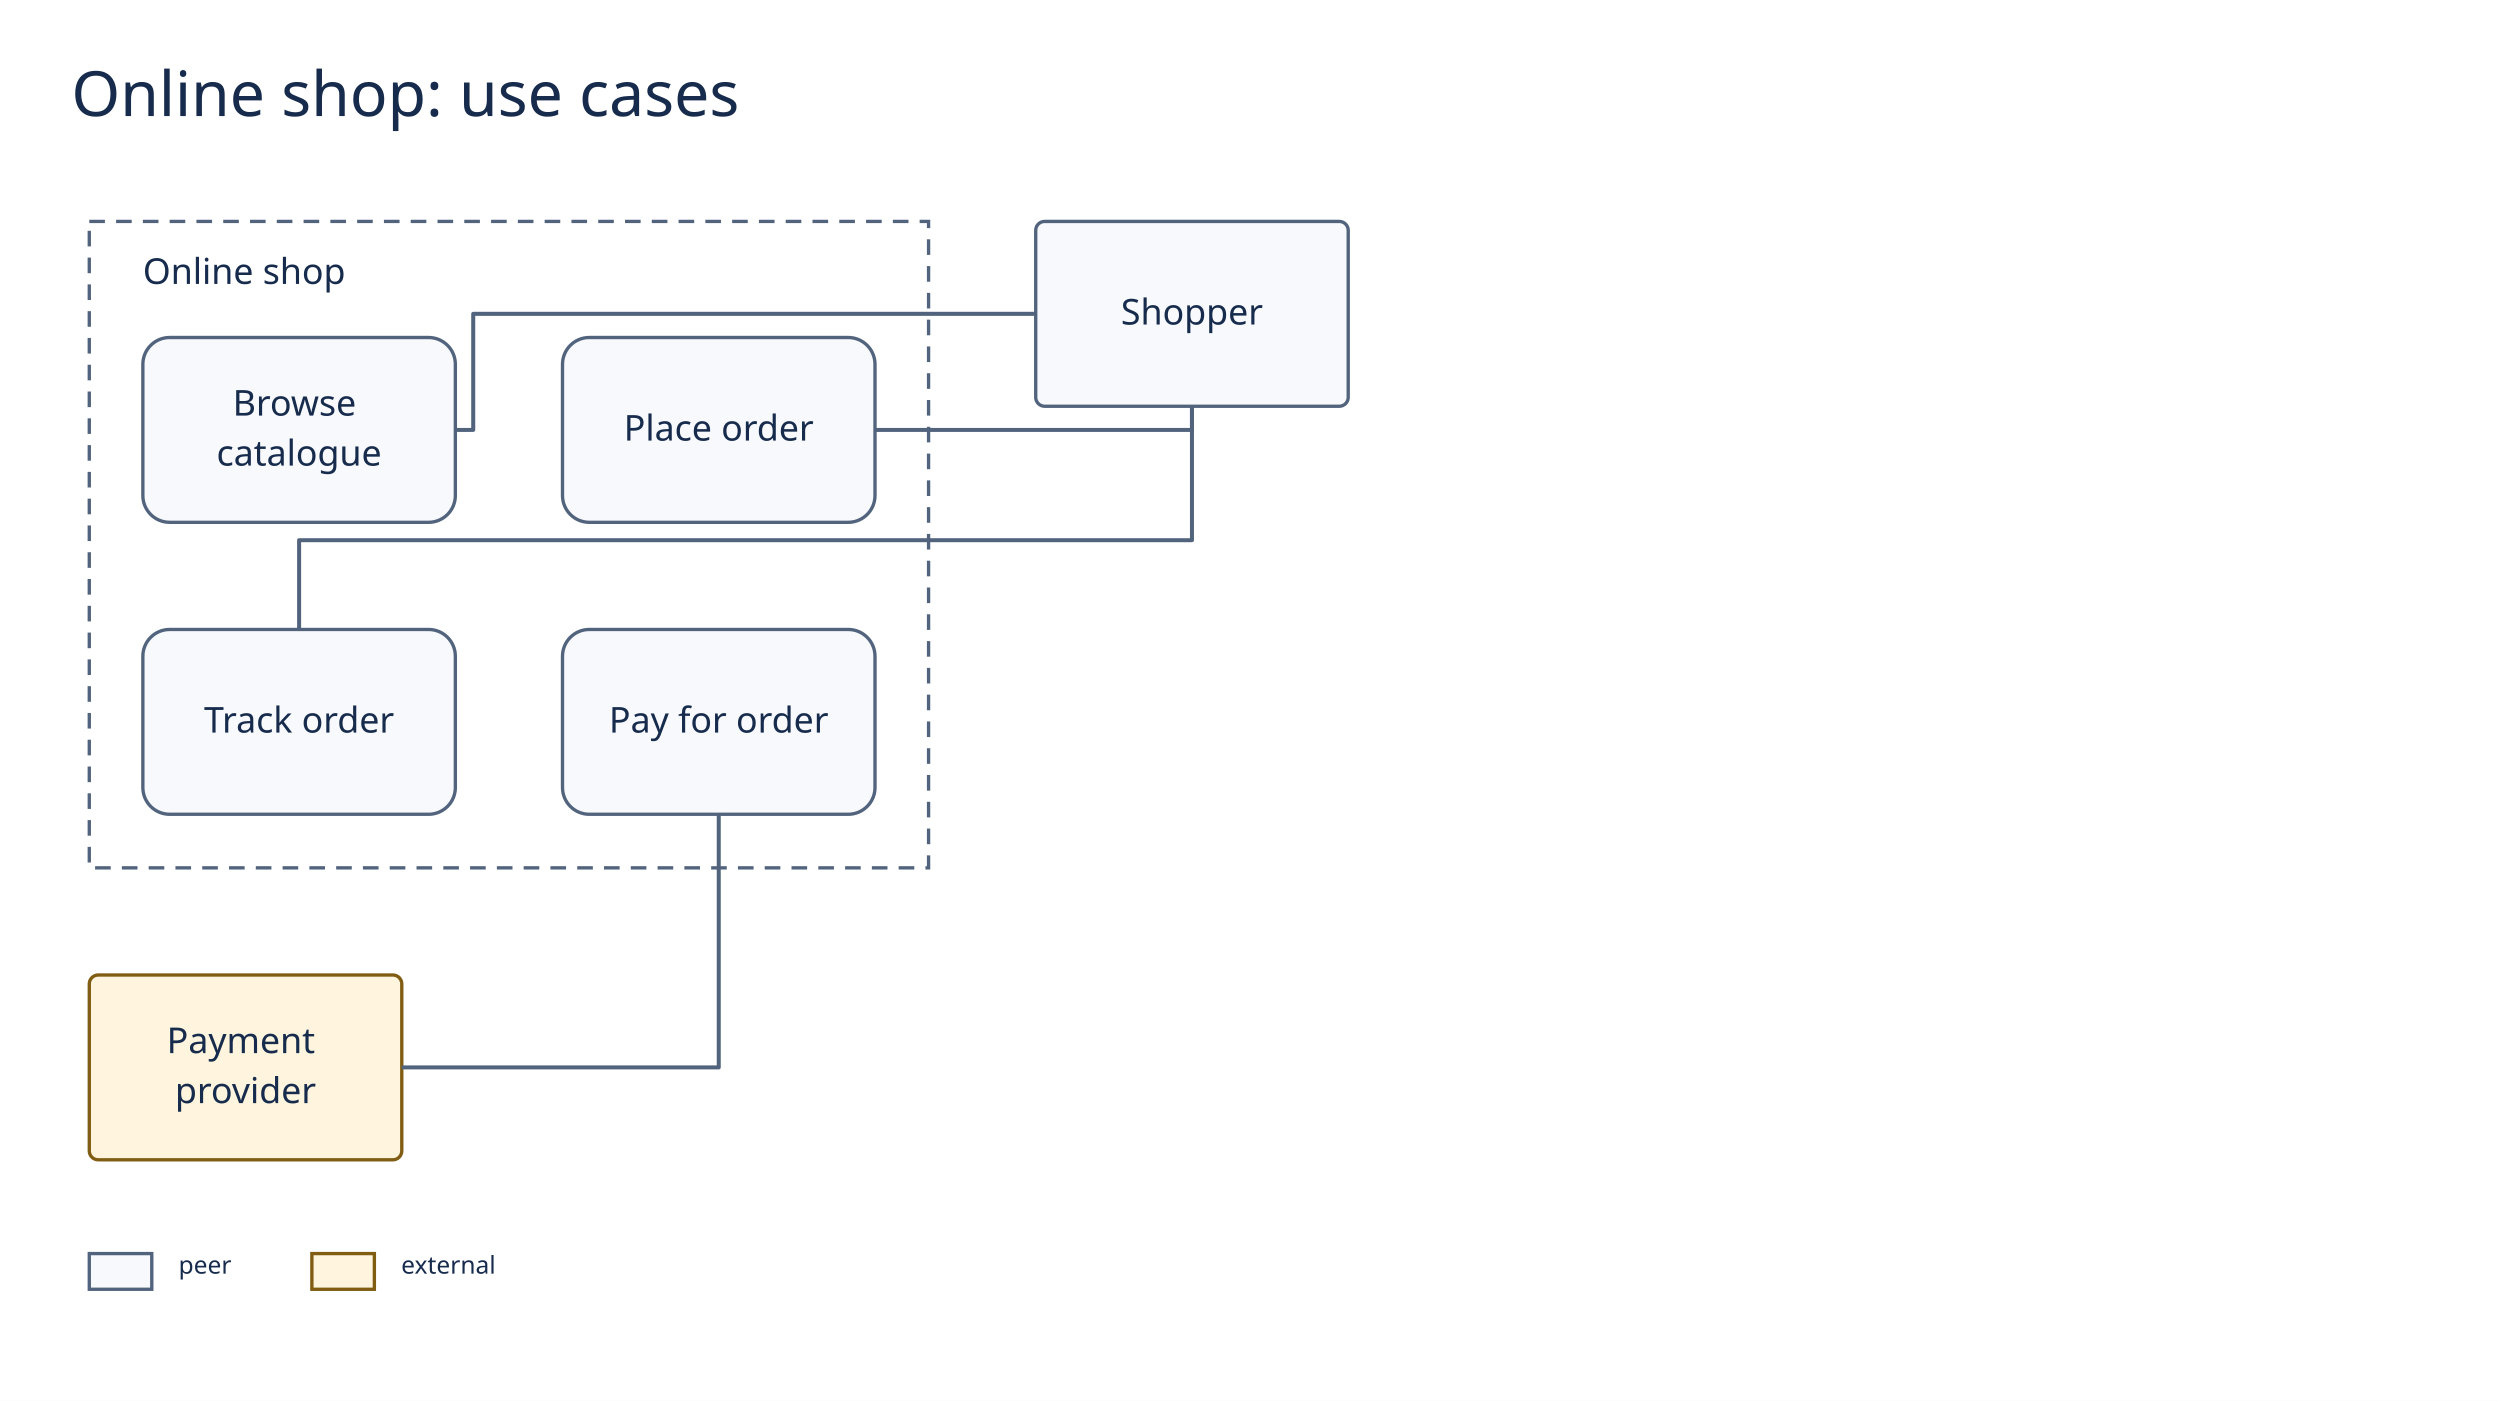
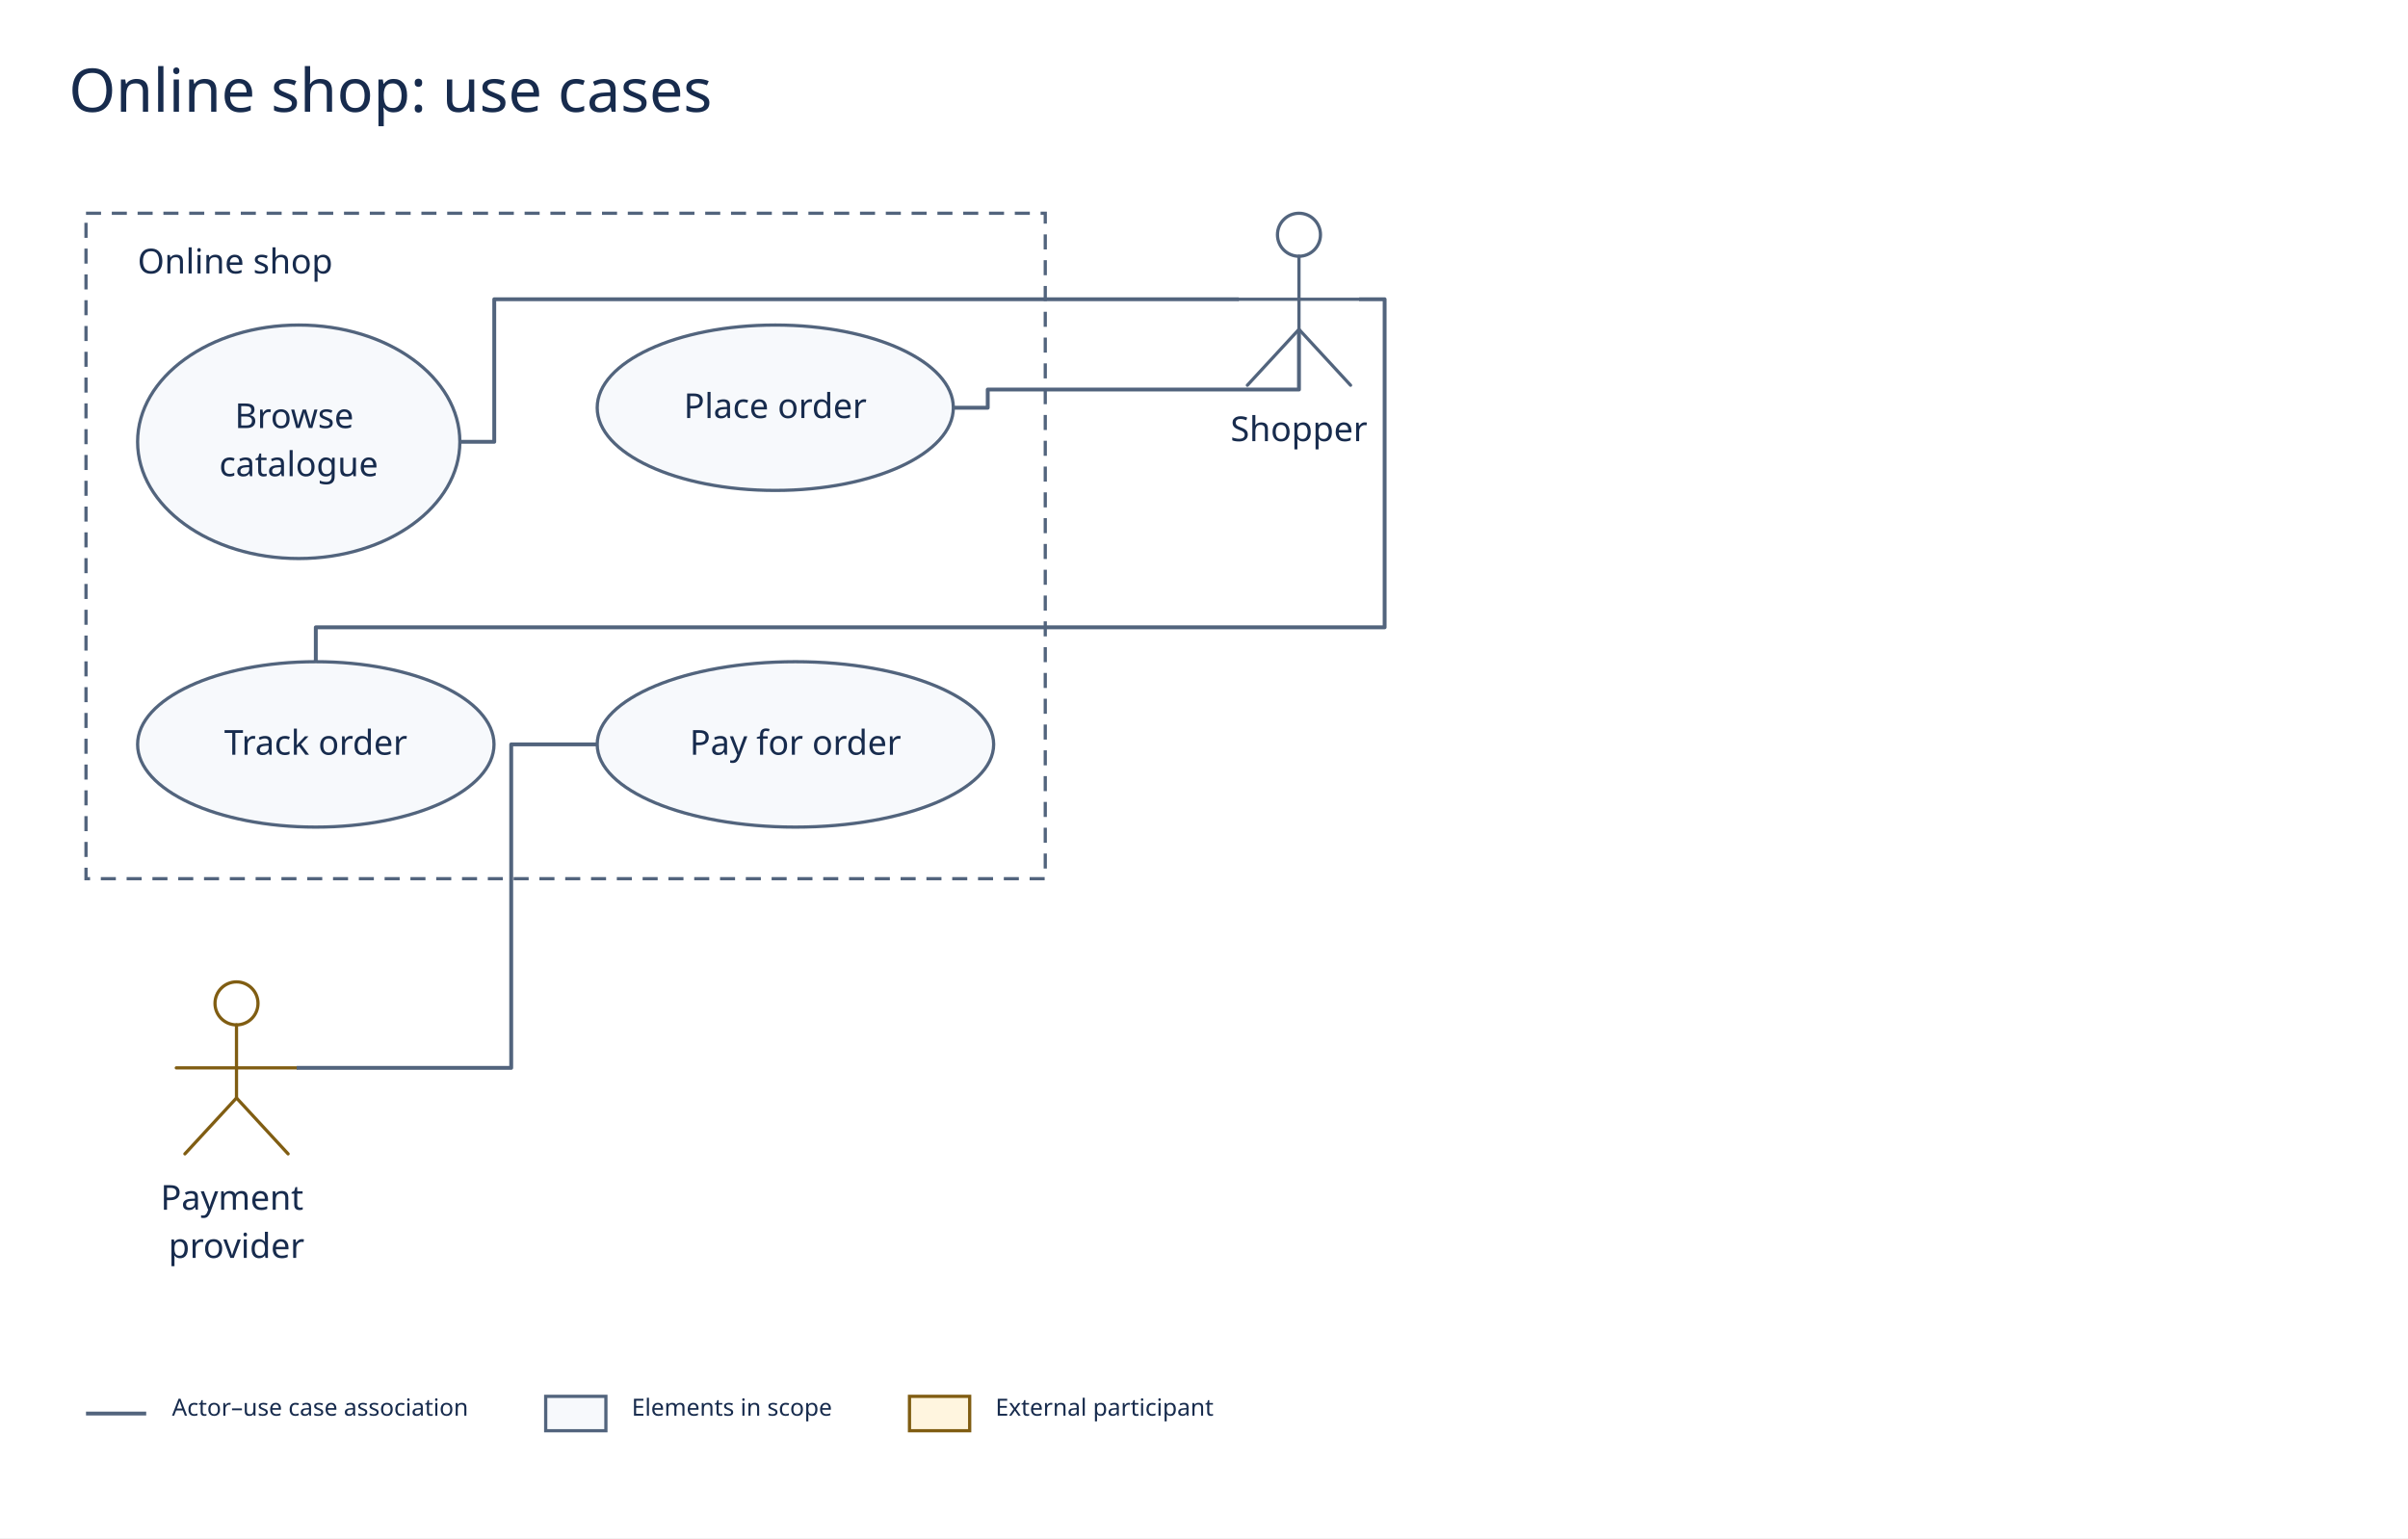
- <svg xmlns="http://www.w3.org/2000/svg" viewBox="0 0 1120 627.6" width="1120" height="627.6" lang="en" role="img" aria-labelledby="b1-en-document-title b1-en-document-desc" data-archatlas="0.1" data-measured-with="pillow">
+ <svg xmlns="http://www.w3.org/2000/svg" viewBox="0 0 1120 715.545" width="1120" height="715.545" lang="en" role="img" aria-labelledby="b1-en-document-title b1-en-document-desc" data-archatlas="0.1" data-measured-with="pillow">
  <defs>
    <marker id="b1-en-marker-peer-arrow" viewBox="0 0 10 10" refX="10" refY="5" markerWidth="8" markerHeight="8" markerUnits="userSpaceOnUse" orient="auto-start-reverse">
      <path d="M 0 0 L 10 5 L 0 10 Z" fill="#52647d" stroke="#52647d" stroke-width="1.5" />
    </marker>
    <marker id="b1-en-marker-peer-circle" viewBox="0 0 10 10" refX="5" refY="5" markerWidth="8" markerHeight="8" markerUnits="userSpaceOnUse">
      <circle cx="5" cy="5" r="3.5" fill="#ffffff" stroke="#52647d" stroke-width="1.5" />
    </marker>
  </defs>
-   <rect width="1120" height="627.6" fill="#ffffff" data-role="canvas" />
-   <rect id="b1-en-shape-group-g_s" data-id="g_s" data-role="group" data-parent="" data-kind="boundary" fill="#ffffff" stroke="#52647d" stroke-width="1.5" data-box="40 99.2 376 289.6" stroke-dasharray="7 5" x="40" y="99.2" width="376" height="289.6" rx="0" />
-   <rect id="b1-en-shape-node-browse" data-id="browse" data-role="node" data-parent="g_s" data-kind="task" fill="#f7f9fc" stroke="#52647d" stroke-width="1.5" data-box="64 151.2 140 82.8" x="64" y="151.2" width="140" height="82.8" rx="12" />
-   <rect id="b1-en-shape-node-order" data-id="order" data-role="node" data-parent="g_s" data-kind="task" fill="#f7f9fc" stroke="#52647d" stroke-width="1.5" data-box="252 151.2 140 82.8" x="252" y="151.2" width="140" height="82.8" rx="12" />
-   <rect id="b1-en-shape-node-track" data-id="track" data-role="node" data-parent="g_s" data-kind="task" fill="#f7f9fc" stroke="#52647d" stroke-width="1.5" data-box="64 282 140 82.8" x="64" y="282" width="140" height="82.8" rx="12" />
-   <rect id="b1-en-shape-node-payu" data-id="payu" data-role="node" data-parent="g_s" data-kind="task" fill="#f7f9fc" stroke="#52647d" stroke-width="1.5" data-box="252 282 140 82.8" x="252" y="282" width="140" height="82.8" rx="12" />
-   <rect id="b1-en-shape-node-shopper" data-id="shopper" data-role="node" data-parent="" data-kind="actor" fill="#f7f9fc" stroke="#52647d" stroke-width="1.5" data-box="464 99.2 140 82.8" x="464" y="99.2" width="140" height="82.8" rx="4" />
-   <rect id="b1-en-shape-node-pay" data-id="pay" data-role="node" data-parent="" data-kind="actor" fill="#fff5df" stroke="#805d12" stroke-width="1.5" data-box="40 436.8 140 82.8" x="40" y="436.8" width="140" height="82.8" rx="4" />
-   <rect id="b1-en-shape-legend-swatch-__legend-swatch-0" data-id="__legend-swatch-0" data-role="legend-swatch" data-parent="" data-kind="component" fill="#f7f9fc" stroke="#52647d" stroke-width="1.5" data-box="40 561.6 28 16" x="40" y="561.6" width="28" height="16" rx="0" />
-   <rect id="b1-en-shape-legend-swatch-__legend-swatch-1" data-id="__legend-swatch-1" data-role="legend-swatch" data-parent="" data-kind="component" fill="#fff5df" stroke="#805d12" stroke-width="1.5" data-box="139.719 561.6 28 16" x="139.719" y="561.6" width="28" height="16" rx="0" />
-   <polyline id="b1-en-edge-edge-1" data-id="edge-1" data-role="edge" data-from="shopper" data-to="browse" data-kind="assoc" points="464,140.6 212,140.6 212,192.6 204,192.6" fill="none" stroke="#52647d" stroke-width="1.8" stroke-linejoin="round" />
-   <polyline id="b1-en-edge-edge-2" data-id="edge-2" data-role="edge" data-from="shopper" data-to="order" data-kind="assoc" points="534,182 534,192.6 392,192.6" fill="none" stroke="#52647d" stroke-width="1.8" stroke-linejoin="round" />
-   <polyline id="b1-en-edge-edge-3" data-id="edge-3" data-role="edge" data-from="shopper" data-to="track" data-kind="assoc" points="534,182 534,242 134,242 134,282" fill="none" stroke="#52647d" stroke-width="1.8" stroke-linejoin="round" />
-   <polyline id="b1-en-edge-edge-4" data-id="edge-4" data-role="edge" data-from="payu" data-to="pay" data-kind="assoc" points="322,364.8 322,478.2 180,478.2" fill="none" stroke="#52647d" stroke-width="1.8" stroke-linejoin="round" />
+   <rect width="1120" height="715.545" fill="#ffffff" data-role="canvas" />
+   <rect id="b1-en-shape-group-g_s" data-id="g_s" data-role="group" data-parent="" data-kind="boundary" fill="#ffffff" stroke="#52647d" stroke-width="1.5" data-box="40 99.2 446.173 309.545" stroke-dasharray="7 5" x="40" y="99.2" width="446.173" height="309.545" rx="0" />
+   <ellipse id="b1-en-shape-node-browse" data-id="browse" data-role="node" data-parent="g_s" data-kind="use_case" fill="#f7f9fc" stroke="#52647d" stroke-width="1.5" data-box="64 151.2 149.885 108.612" cx="138.942" cy="205.506" rx="74.942" ry="54.306" />
+   <ellipse id="b1-en-shape-node-order" data-id="order" data-role="node" data-parent="g_s" data-kind="use_case" fill="#f7f9fc" stroke="#52647d" stroke-width="1.5" data-box="277.772 151.2 165.64 76.933" cx="360.592" cy="189.667" rx="82.82" ry="38.467" />
+   <ellipse id="b1-en-shape-node-track" data-id="track" data-role="node" data-parent="g_s" data-kind="use_case" fill="#f7f9fc" stroke="#52647d" stroke-width="1.5" data-box="64 307.812 165.772 76.933" cx="146.886" cy="346.278" rx="82.886" ry="38.467" />
+   <ellipse id="b1-en-shape-node-payu" data-id="payu" data-role="node" data-parent="g_s" data-kind="use_case" fill="#f7f9fc" stroke="#52647d" stroke-width="1.5" data-box="277.772 307.812 184.4 76.933" cx="369.972" cy="346.278" rx="92.2" ry="38.467" />
+   <g id="b1-en-shape-node-shopper" data-id="shopper" data-role="node" data-parent="" data-kind="actor" fill="none" stroke="#52647d" stroke-width="1.5" data-box="534.173 99.2 140 128.4" stroke-linecap="round">
+     <circle cx="604.173" cy="109.2" r="10" fill="#ffffff" />
+     <polyline points="604.173,119.2 604.173,153.2" />
+     <polyline points="576.173,139.2 632.173,139.2" />
+     <polyline points="580.173,179.2 604.173,153.2 628.173,179.2" />
+   </g>
+   <g id="b1-en-shape-node-pay" data-id="pay" data-role="node" data-parent="" data-kind="actor" fill="none" stroke="#805d12" stroke-width="1.5" data-box="40 456.745 140 150.8" stroke-linecap="round">
+     <circle cx="110" cy="466.745" r="10" fill="#ffffff" />
+     <polyline points="110,476.745 110,510.745" />
+     <polyline points="82,496.745 138,496.745" />
+     <polyline points="86,536.745 110,510.745 134,536.745" />
+   </g>
+   <rect id="b1-en-shape-legend-swatch-__legend-swatch-1" data-id="__legend-swatch-1" data-role="legend-swatch" data-parent="" data-kind="component" fill="#f7f9fc" stroke="#52647d" stroke-width="1.5" data-box="253.812 649.545 28 16" x="253.812" y="649.545" width="28" height="16" rx="0" />
+   <rect id="b1-en-shape-legend-swatch-__legend-swatch-2" data-id="__legend-swatch-2" data-role="legend-swatch" data-parent="" data-kind="component" fill="#fff5df" stroke="#805d12" stroke-width="1.5" data-box="423.016 649.545 28 16" x="423.016" y="649.545" width="28" height="16" rx="0" />
+   <polyline id="b1-en-edge-edge-1" data-id="edge-1" data-role="edge" data-from="shopper" data-to="browse" data-kind="assoc" points="576.173,139.2 229.885,139.2 229.885,205.506 213.885,205.506" fill="none" stroke="#52647d" stroke-width="1.8" stroke-linejoin="round" />
+   <polyline id="b1-en-edge-edge-2" data-id="edge-2" data-role="edge" data-from="shopper" data-to="order" data-kind="assoc" points="604.173,153.2 604.173,181.2 459.412,181.2 459.412,189.667 443.412,189.667" fill="none" stroke="#52647d" stroke-width="1.8" stroke-linejoin="round" />
+   <polyline id="b1-en-edge-edge-3" data-id="edge-3" data-role="edge" data-from="shopper" data-to="track" data-kind="assoc" points="632.173,139.2 644.016,139.2 644.016,291.812 146.886,291.812 146.886,307.812" fill="none" stroke="#52647d" stroke-width="1.8" stroke-linejoin="round" />
+   <polyline id="b1-en-edge-edge-4" data-id="edge-4" data-role="edge" data-from="payu" data-to="pay" data-kind="assoc" points="277.772,346.278 237.772,346.278 237.772,496.745 138,496.745" fill="none" stroke="#52647d" stroke-width="1.8" stroke-linejoin="round" />
+   <polyline id="b1-en-edge-legend-line-0" data-id="legend-line-0" data-role="edge" data-from="" data-to="" data-kind="legend" points="40,657.545 68,657.545" fill="none" stroke="#52647d" stroke-width="1.8" stroke-linejoin="round" />
  <text id="b1-en-text-title-figure-title" data-id="figure-title" data-role="title" data-owner="" x="32" y="52" font-size="28" font-family="&quot;Noto Sans&quot;, &quot;DejaVu Sans&quot;, &quot;Liberation Sans&quot;, &quot;Noto Sans CJK SC&quot;, sans-serif" text-anchor="start" fill="#172b4d" data-text-box="32 24 299.156 39.2">
    <tspan x="32" y="52">
      <tspan font-family="Noto Sans">Online shop: use cases</tspan>
    </tspan>
  </text>
  <text id="b1-en-text-group-title-g_s-title" data-id="g_s-title" data-role="group-title" data-owner="g_s" x="64" y="127.2" font-size="16" font-family="&quot;Noto Sans&quot;, &quot;DejaVu Sans&quot;, &quot;Liberation Sans&quot;, &quot;Noto Sans CJK SC&quot;, sans-serif" text-anchor="start" fill="#172b4d" data-text-box="64 111.2 90.797 22.4">
    <tspan x="64" y="127.2">
      <tspan font-family="Noto Sans">Online shop</tspan>
    </tspan>
  </text>
-   <text id="b1-en-text-name-browse-name" data-id="browse-name" data-role="name" data-owner="browse" x="134" y="186.2" font-size="16" font-family="&quot;Noto Sans&quot;, &quot;DejaVu Sans&quot;, &quot;Liberation Sans&quot;, &quot;Noto Sans CJK SC&quot;, sans-serif" text-anchor="middle" fill="#172b4d" data-text-box="97.008 170.2 73.984 44.8">
-     <tspan x="134" y="186.2">
+   <text id="b1-en-text-name-browse-name" data-id="browse-name" data-role="name" data-owner="browse" x="138.942" y="199.106" font-size="16" font-family="&quot;Noto Sans&quot;, &quot;DejaVu Sans&quot;, &quot;Liberation Sans&quot;, &quot;Noto Sans CJK SC&quot;, sans-serif" text-anchor="middle" fill="#172b4d" data-text-box="101.95 183.106 73.984 44.8">
+     <tspan x="138.942" y="199.106">
      <tspan font-family="Noto Sans">Browse</tspan>
    </tspan>
-     <tspan x="134" y="208.6">
+     <tspan x="138.942" y="221.506">
      <tspan font-family="Noto Sans">catalogue</tspan>
    </tspan>
  </text>
-   <text id="b1-en-text-name-order-name" data-id="order-name" data-role="name" data-owner="order" x="322" y="197.4" font-size="16" font-family="&quot;Noto Sans&quot;, &quot;DejaVu Sans&quot;, &quot;Liberation Sans&quot;, &quot;Noto Sans CJK SC&quot;, sans-serif" text-anchor="middle" fill="#172b4d" data-text-box="279.438 181.4 85.125 22.4">
-     <tspan x="322" y="197.4">
+   <text id="b1-en-text-name-order-name" data-id="order-name" data-role="name" data-owner="order" x="360.592" y="194.467" font-size="16" font-family="&quot;Noto Sans&quot;, &quot;DejaVu Sans&quot;, &quot;Liberation Sans&quot;, &quot;Noto Sans CJK SC&quot;, sans-serif" text-anchor="middle" fill="#172b4d" data-text-box="318.03 178.467 85.125 22.4">
+     <tspan x="360.592" y="194.467">
      <tspan font-family="Noto Sans">Place order</tspan>
    </tspan>
  </text>
-   <text id="b1-en-text-name-track-name" data-id="track-name" data-role="name" data-owner="track" x="134" y="328.2" font-size="16" font-family="&quot;Noto Sans&quot;, &quot;DejaVu Sans&quot;, &quot;Liberation Sans&quot;, &quot;Noto Sans CJK SC&quot;, sans-serif" text-anchor="middle" fill="#172b4d" data-text-box="91.391 312.2 85.219 22.4">
-     <tspan x="134" y="328.2">
+   <text id="b1-en-text-name-track-name" data-id="track-name" data-role="name" data-owner="track" x="146.886" y="351.078" font-size="16" font-family="&quot;Noto Sans&quot;, &quot;DejaVu Sans&quot;, &quot;Liberation Sans&quot;, &quot;Noto Sans CJK SC&quot;, sans-serif" text-anchor="middle" fill="#172b4d" data-text-box="104.277 335.078 85.219 22.4">
+     <tspan x="146.886" y="351.078">
      <tspan font-family="Noto Sans">Track order</tspan>
    </tspan>
  </text>
-   <text id="b1-en-text-name-payu-name" data-id="payu-name" data-role="name" data-owner="payu" x="322" y="328.2" font-size="16" font-family="&quot;Noto Sans&quot;, &quot;DejaVu Sans&quot;, &quot;Liberation Sans&quot;, &quot;Noto Sans CJK SC&quot;, sans-serif" text-anchor="middle" fill="#172b4d" data-text-box="272.805 312.2 98.391 22.4">
-     <tspan x="322" y="328.2">
+   <text id="b1-en-text-name-payu-name" data-id="payu-name" data-role="name" data-owner="payu" x="369.972" y="351.078" font-size="16" font-family="&quot;Noto Sans&quot;, &quot;DejaVu Sans&quot;, &quot;Liberation Sans&quot;, &quot;Noto Sans CJK SC&quot;, sans-serif" text-anchor="middle" fill="#172b4d" data-text-box="320.777 335.078 98.391 22.4">
+     <tspan x="369.972" y="351.078">
      <tspan font-family="Noto Sans">Pay for order</tspan>
    </tspan>
  </text>
-   <text id="b1-en-text-name-shopper-name" data-id="shopper-name" data-role="name" data-owner="shopper" x="534" y="145.4" font-size="16" font-family="&quot;Noto Sans&quot;, &quot;DejaVu Sans&quot;, &quot;Liberation Sans&quot;, &quot;Noto Sans CJK SC&quot;, sans-serif" text-anchor="middle" fill="#172b4d" data-text-box="502.156 129.4 63.688 22.4">
-     <tspan x="534" y="145.4">
+   <text id="b1-en-text-name-shopper-name" data-id="shopper-name" data-role="name" data-owner="shopper" x="604.173" y="205.2" font-size="16" font-family="&quot;Noto Sans&quot;, &quot;DejaVu Sans&quot;, &quot;Liberation Sans&quot;, &quot;Noto Sans CJK SC&quot;, sans-serif" text-anchor="middle" fill="#172b4d" data-text-box="572.329 189.2 63.688 22.4">
+     <tspan x="604.173" y="205.2">
      <tspan font-family="Noto Sans">Shopper</tspan>
    </tspan>
  </text>
-   <text id="b1-en-text-name-pay-name" data-id="pay-name" data-role="name" data-owner="pay" x="110" y="471.8" font-size="16" font-family="&quot;Noto Sans&quot;, &quot;DejaVu Sans&quot;, &quot;Liberation Sans&quot;, &quot;Noto Sans CJK SC&quot;, sans-serif" text-anchor="middle" fill="#172b4d" data-text-box="76.766 455.8 66.469 44.8">
-     <tspan x="110" y="471.8">
+   <text id="b1-en-text-name-pay-name" data-id="pay-name" data-role="name" data-owner="pay" x="110" y="562.745" font-size="16" font-family="&quot;Noto Sans&quot;, &quot;DejaVu Sans&quot;, &quot;Liberation Sans&quot;, &quot;Noto Sans CJK SC&quot;, sans-serif" text-anchor="middle" fill="#172b4d" data-text-box="76.766 546.745 66.469 44.8">
+     <tspan x="110" y="562.745">
      <tspan font-family="Noto Sans">Payment</tspan>
    </tspan>
-     <tspan x="110" y="494.2">
+     <tspan x="110" y="585.145">
      <tspan font-family="Noto Sans">provider</tspan>
    </tspan>
  </text>
-   <text id="b1-en-text-legend-legend-0" data-id="legend-0" data-role="legend" data-owner="" x="80" y="570.6" font-size="11" font-family="&quot;Noto Sans&quot;, &quot;DejaVu Sans&quot;, &quot;Liberation Sans&quot;, &quot;Noto Sans CJK SC&quot;, sans-serif" text-anchor="start" fill="#172b4d" data-text-box="80 559.6 23.719 15.4">
-     <tspan x="80" y="570.6">
-       <tspan font-family="Noto Sans">peer</tspan>
+   <text id="b1-en-text-legend-legend-0" data-id="legend-0" data-role="legend" data-owner="" x="80" y="658.545" font-size="11" font-family="&quot;Noto Sans&quot;, &quot;DejaVu Sans&quot;, &quot;Liberation Sans&quot;, &quot;Noto Sans CJK SC&quot;, sans-serif" text-anchor="start" fill="#172b4d" data-text-box="80 647.545 137.812 15.4">
+     <tspan x="80" y="658.545">
+       <tspan font-family="Noto Sans">Actor–use case association</tspan>
    </tspan>
  </text>
-   <text id="b1-en-text-legend-legend-1" data-id="legend-1" data-role="legend" data-owner="" x="179.719" y="570.6" font-size="11" font-family="&quot;Noto Sans&quot;, &quot;DejaVu Sans&quot;, &quot;Liberation Sans&quot;, &quot;Noto Sans CJK SC&quot;, sans-serif" text-anchor="start" fill="#172b4d" data-text-box="179.719 559.6 42.328 15.4">
-     <tspan x="179.719" y="570.6">
-       <tspan font-family="Noto Sans">external</tspan>
+   <text id="b1-en-text-legend-legend-1" data-id="legend-1" data-role="legend" data-owner="" x="293.812" y="658.545" font-size="11" font-family="&quot;Noto Sans&quot;, &quot;DejaVu Sans&quot;, &quot;Liberation Sans&quot;, &quot;Noto Sans CJK SC&quot;, sans-serif" text-anchor="start" fill="#172b4d" data-text-box="293.812 647.545 93.203 15.4">
+     <tspan x="293.812" y="658.545">
+       <tspan font-family="Noto Sans">Elements in scope</tspan>
+     </tspan>
+   </text>
+   <text id="b1-en-text-legend-legend-2" data-id="legend-2" data-role="legend" data-owner="" x="463.016" y="658.545" font-size="11" font-family="&quot;Noto Sans&quot;, &quot;DejaVu Sans&quot;, &quot;Liberation Sans&quot;, &quot;Noto Sans CJK SC&quot;, sans-serif" text-anchor="start" fill="#172b4d" data-text-box="463.016 647.545 101.438 15.4">
+     <tspan x="463.016" y="658.545">
+       <tspan font-family="Noto Sans">External participant</tspan>
    </tspan>
  </text>
</svg>
